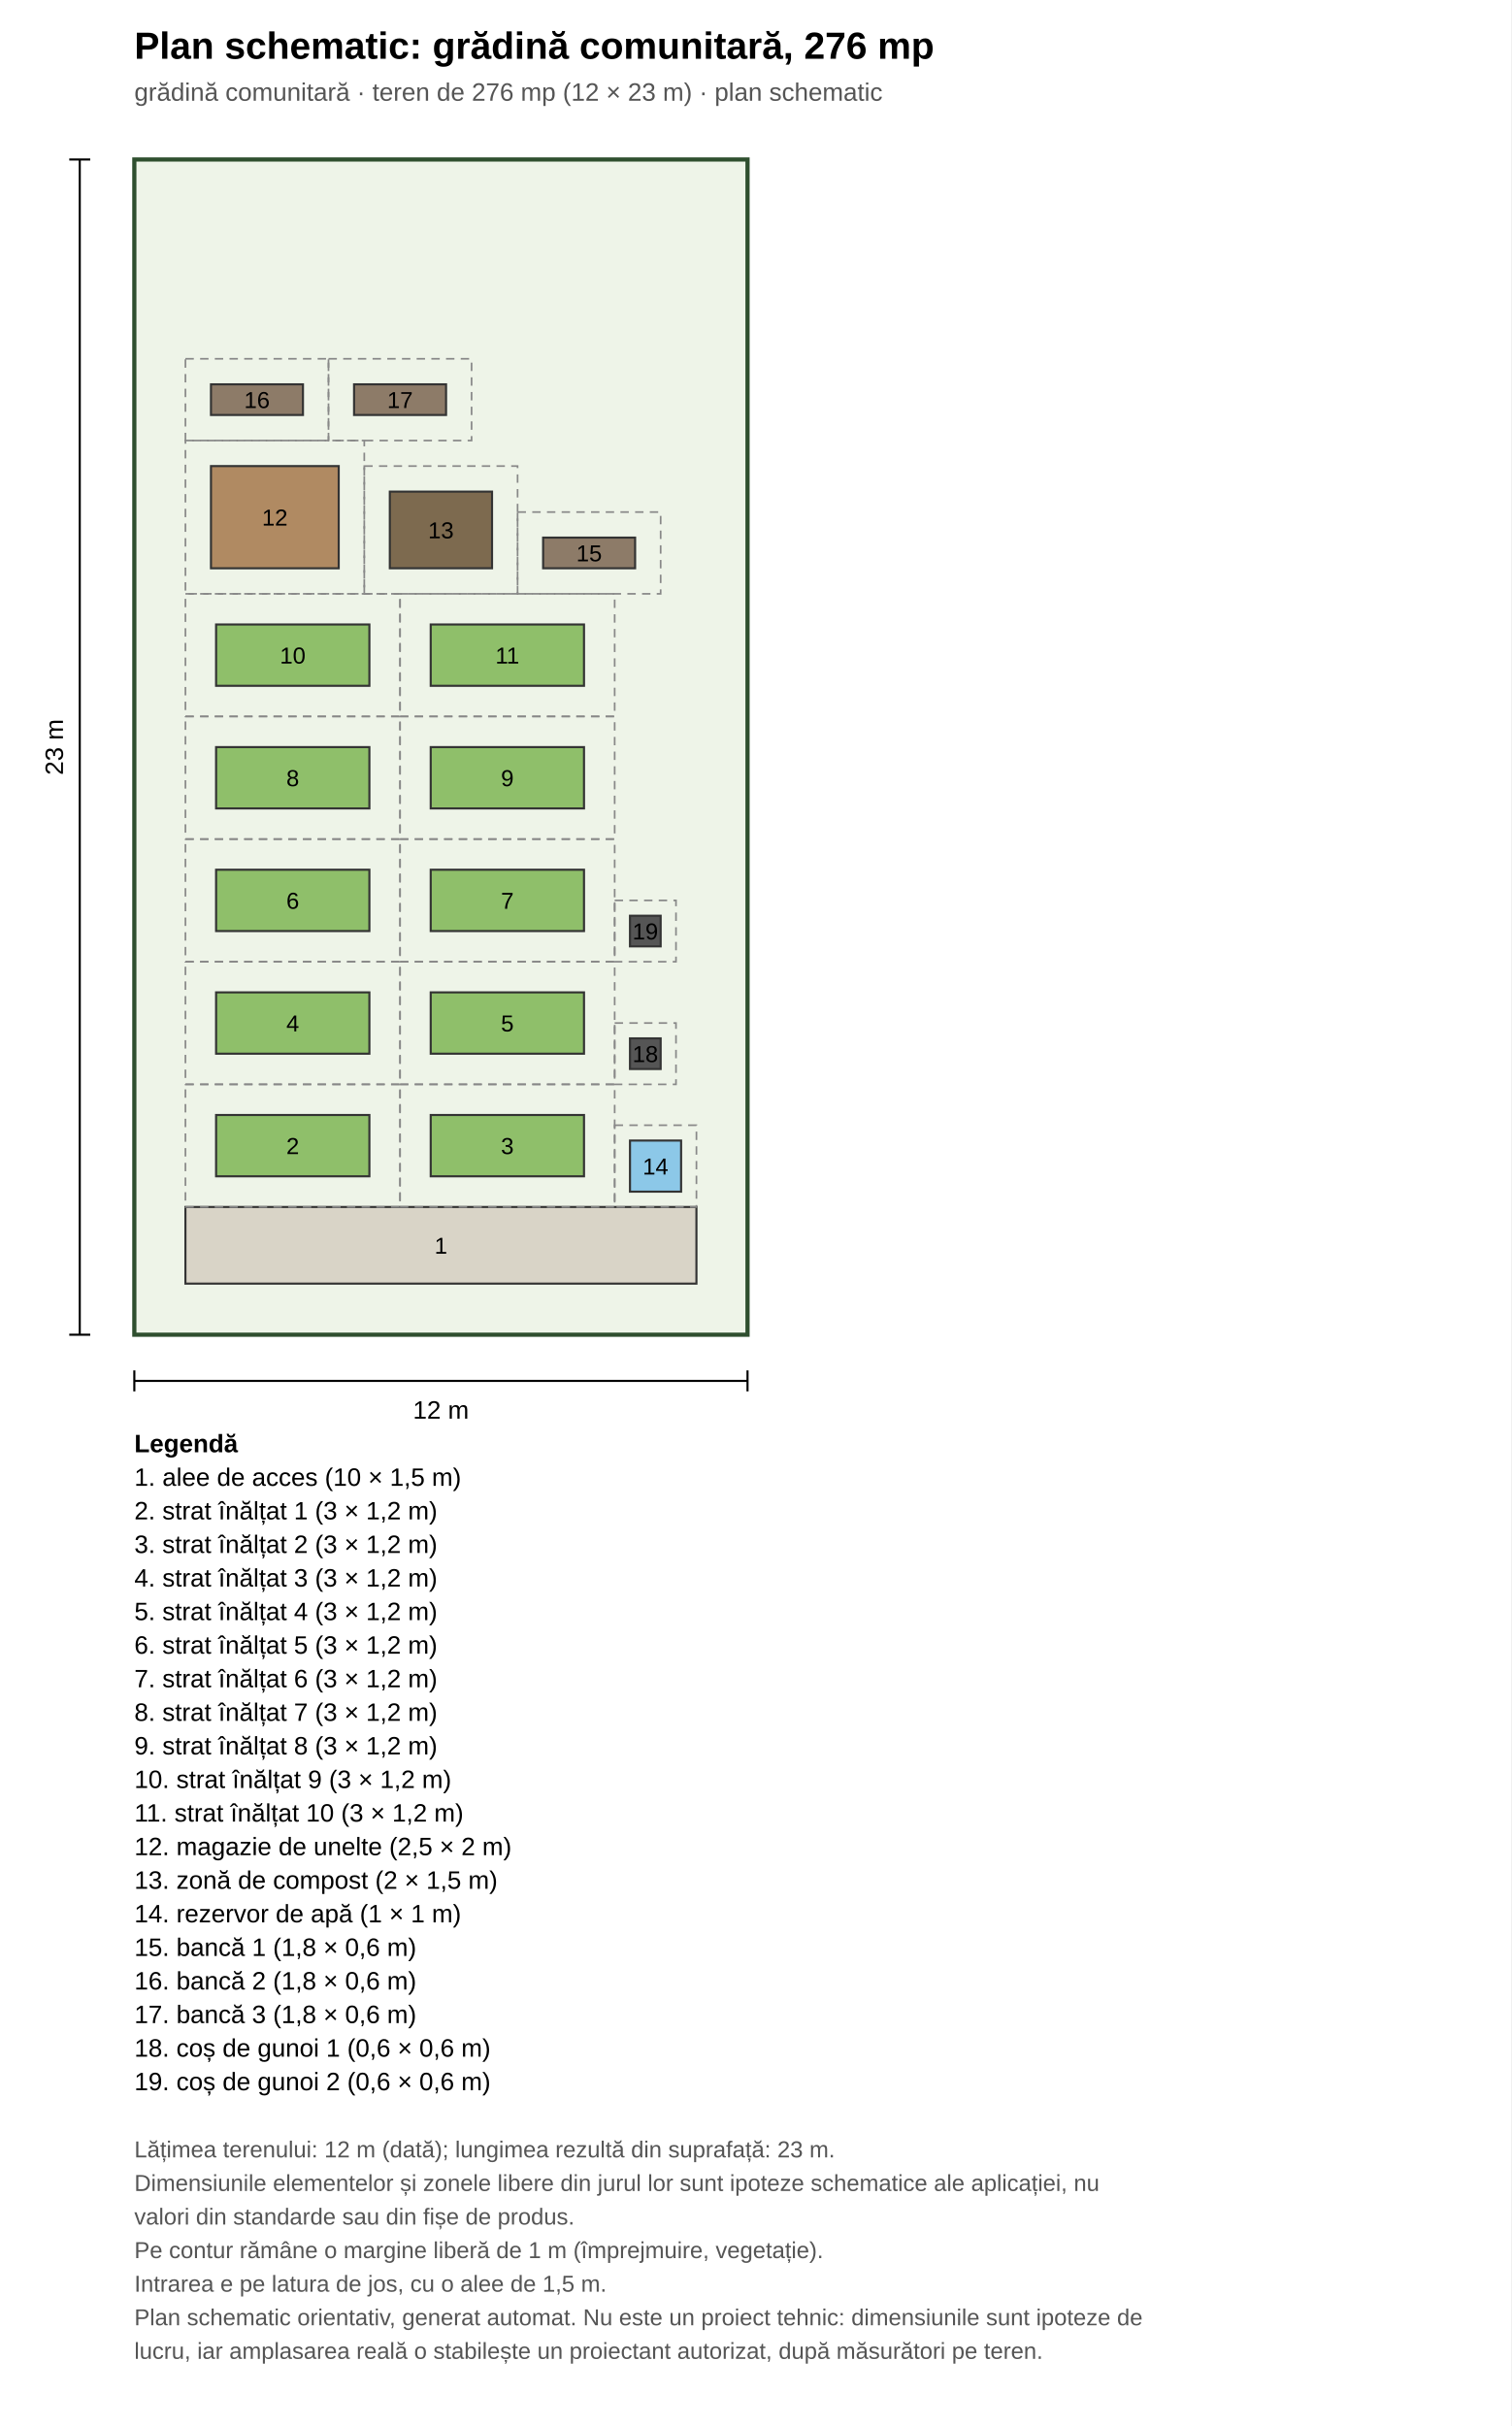
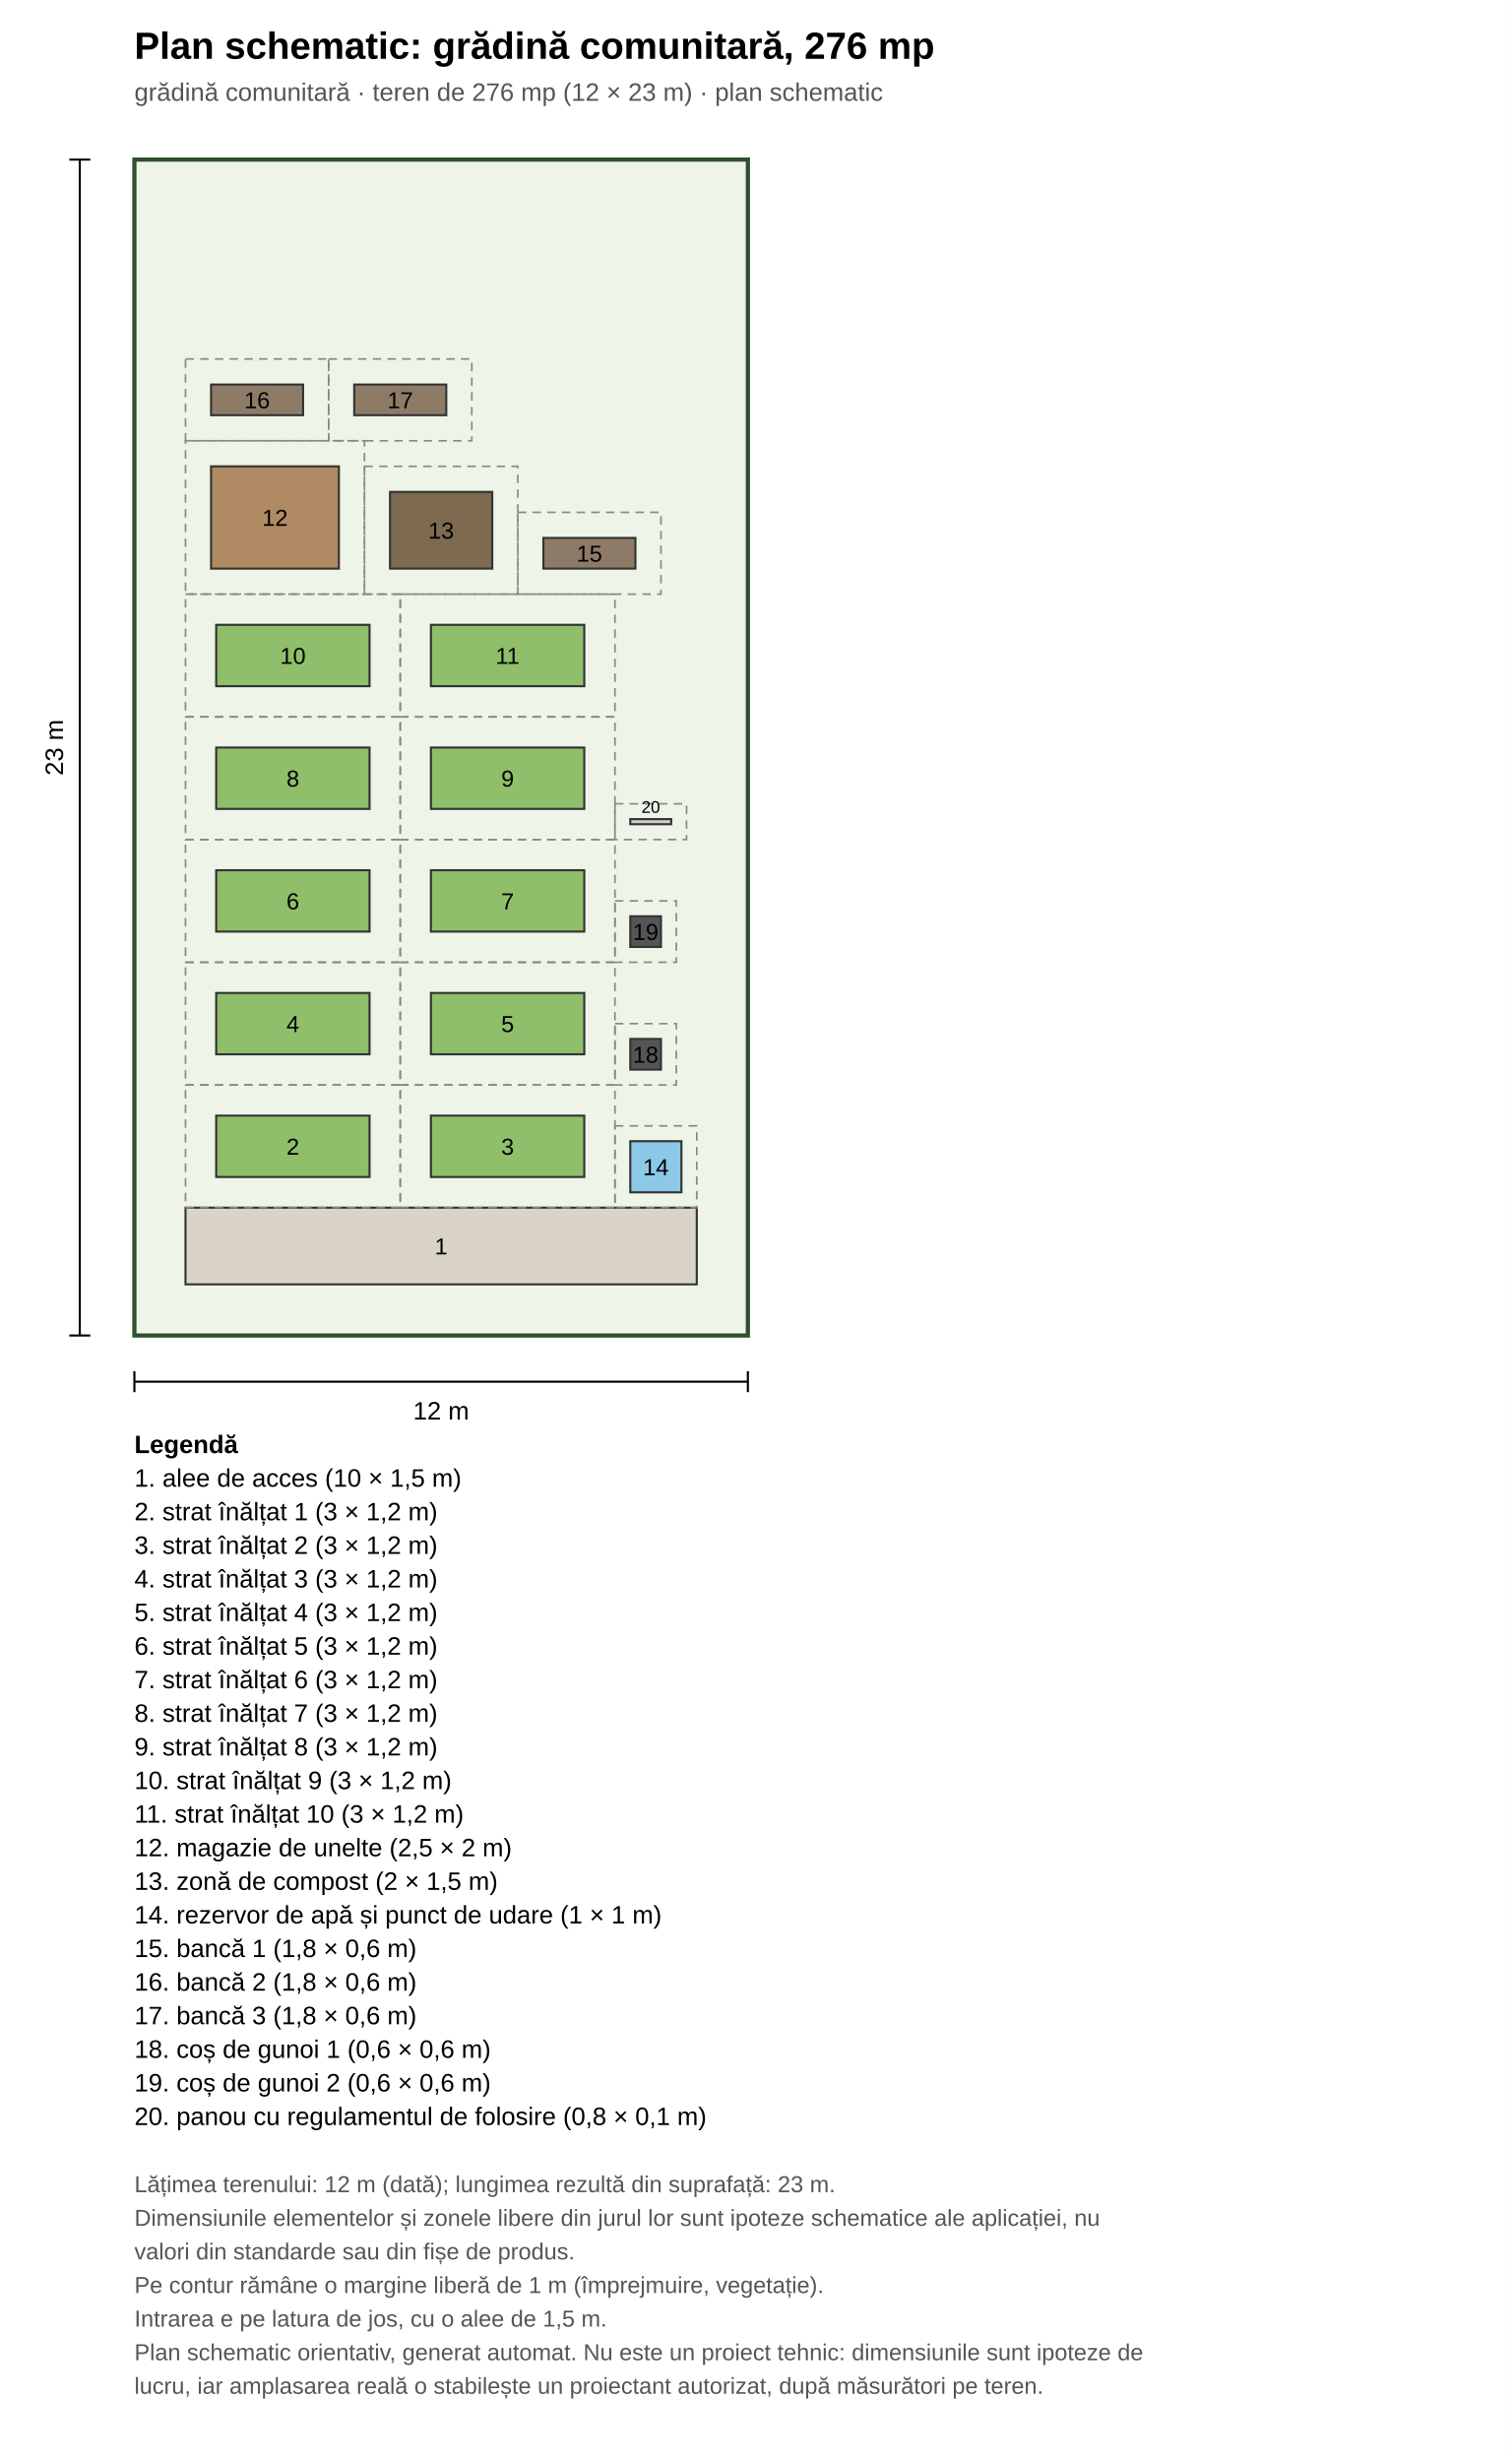
- <svg xmlns="http://www.w3.org/2000/svg" width="720" height="1156" viewBox="0 0 720 1156" font-family="Arial, Helvetica, sans-serif" font-size="12">
-   <rect width="720" height="1156" fill="#ffffff" />
+ <svg xmlns="http://www.w3.org/2000/svg" width="720" height="1172" viewBox="0 0 720 1172" font-family="Arial, Helvetica, sans-serif" font-size="12">
+   <rect width="720" height="1172" fill="#ffffff" />
  <text x="64" y="28" font-size="18" font-weight="bold">Plan schematic: grădină comunitară, 276 mp</text>
  <text x="64" y="48" fill="#555">grădină comunitară · teren de 276 mp (12 × 23 m) · plan schematic</text>
  <g id="TEREN">
    <rect x="64.0" y="76.0" width="292.17" height="560.00" fill="#eef4e8" stroke="#2f4f2f" stroke-width="2" />
  </g>
  <g id="ELEMENTE">
    <rect id="e1" x="88.35" y="575.13" width="243.48" height="36.52" fill="#d9d4c7" stroke="#333" stroke-width="1" />
    <rect x="88.35" y="516.7" width="102.26" height="58.43" fill="none" stroke="#888" stroke-width="0.8" stroke-dasharray="4 3" />
    <rect id="e2" x="102.96" y="531.3" width="73.04" height="29.22" fill="#8fbf6a" stroke="#333" stroke-width="1" />
    <rect x="190.61" y="516.7" width="102.26" height="58.43" fill="none" stroke="#888" stroke-width="0.8" stroke-dasharray="4 3" />
    <rect id="e3" x="205.22" y="531.3" width="73.04" height="29.22" fill="#8fbf6a" stroke="#333" stroke-width="1" />
    <rect x="88.35" y="458.26" width="102.26" height="58.43" fill="none" stroke="#888" stroke-width="0.8" stroke-dasharray="4 3" />
    <rect id="e4" x="102.96" y="472.87" width="73.04" height="29.22" fill="#8fbf6a" stroke="#333" stroke-width="1" />
    <rect x="190.61" y="458.26" width="102.26" height="58.43" fill="none" stroke="#888" stroke-width="0.8" stroke-dasharray="4 3" />
    <rect id="e5" x="205.22" y="472.87" width="73.04" height="29.22" fill="#8fbf6a" stroke="#333" stroke-width="1" />
    <rect x="88.35" y="399.83" width="102.26" height="58.43" fill="none" stroke="#888" stroke-width="0.8" stroke-dasharray="4 3" />
    <rect id="e6" x="102.96" y="414.43" width="73.04" height="29.22" fill="#8fbf6a" stroke="#333" stroke-width="1" />
    <rect x="190.61" y="399.83" width="102.26" height="58.43" fill="none" stroke="#888" stroke-width="0.8" stroke-dasharray="4 3" />
    <rect id="e7" x="205.22" y="414.43" width="73.04" height="29.22" fill="#8fbf6a" stroke="#333" stroke-width="1" />
    <rect x="88.35" y="341.39" width="102.26" height="58.43" fill="none" stroke="#888" stroke-width="0.8" stroke-dasharray="4 3" />
    <rect id="e8" x="102.96" y="356.0" width="73.04" height="29.22" fill="#8fbf6a" stroke="#333" stroke-width="1" />
    <rect x="190.61" y="341.39" width="102.26" height="58.43" fill="none" stroke="#888" stroke-width="0.8" stroke-dasharray="4 3" />
    <rect id="e9" x="205.22" y="356.0" width="73.04" height="29.22" fill="#8fbf6a" stroke="#333" stroke-width="1" />
    <rect x="88.35" y="282.96" width="102.26" height="58.43" fill="none" stroke="#888" stroke-width="0.8" stroke-dasharray="4 3" />
    <rect id="e10" x="102.96" y="297.57" width="73.04" height="29.22" fill="#8fbf6a" stroke="#333" stroke-width="1" />
    <rect x="190.61" y="282.96" width="102.26" height="58.43" fill="none" stroke="#888" stroke-width="0.8" stroke-dasharray="4 3" />
    <rect id="e11" x="205.22" y="297.57" width="73.04" height="29.22" fill="#8fbf6a" stroke="#333" stroke-width="1" />
    <rect x="88.35" y="209.91" width="85.22" height="73.04" fill="none" stroke="#888" stroke-width="0.8" stroke-dasharray="4 3" />
    <rect id="e12" x="100.52" y="222.09" width="60.87" height="48.70" fill="#b08a62" stroke="#333" stroke-width="1" />
    <rect x="173.57" y="222.09" width="73.04" height="60.87" fill="none" stroke="#888" stroke-width="0.8" stroke-dasharray="4 3" />
    <rect id="e13" x="185.74" y="234.26" width="48.70" height="36.52" fill="#7d6a4f" stroke="#333" stroke-width="1" />
    <rect x="292.87" y="536.17" width="38.96" height="38.96" fill="none" stroke="#888" stroke-width="0.8" stroke-dasharray="4 3" />
    <rect id="e14" x="300.17" y="543.48" width="24.35" height="24.35" fill="#8cc8e8" stroke="#333" stroke-width="1" />
    <rect x="246.61" y="244.0" width="68.17" height="38.96" fill="none" stroke="#888" stroke-width="0.8" stroke-dasharray="4 3" />
    <rect id="e15" x="258.78" y="256.17" width="43.83" height="14.61" fill="#8d7b68" stroke="#333" stroke-width="1" />
    <rect x="88.35" y="170.96" width="68.17" height="38.96" fill="none" stroke="#888" stroke-width="0.8" stroke-dasharray="4 3" />
    <rect id="e16" x="100.52" y="183.13" width="43.83" height="14.61" fill="#8d7b68" stroke="#333" stroke-width="1" />
    <rect x="156.52" y="170.96" width="68.17" height="38.96" fill="none" stroke="#888" stroke-width="0.8" stroke-dasharray="4 3" />
    <rect id="e17" x="168.7" y="183.13" width="43.83" height="14.61" fill="#8d7b68" stroke="#333" stroke-width="1" />
    <rect x="292.87" y="487.48" width="29.22" height="29.22" fill="none" stroke="#888" stroke-width="0.8" stroke-dasharray="4 3" />
    <rect id="e18" x="300.17" y="494.78" width="14.61" height="14.61" fill="#555555" stroke="#333" stroke-width="1" />
    <rect x="292.87" y="429.04" width="29.22" height="29.22" fill="none" stroke="#888" stroke-width="0.8" stroke-dasharray="4 3" />
    <rect id="e19" x="300.17" y="436.35" width="14.61" height="14.61" fill="#555555" stroke="#333" stroke-width="1" />
+     <rect x="292.87" y="382.78" width="34.09" height="17.04" fill="none" stroke="#888" stroke-width="0.8" stroke-dasharray="4 3" />
+     <rect id="e20" x="300.17" y="390.09" width="19.48" height="2.43" fill="#cccccc" stroke="#333" stroke-width="1" />
  </g>
  <g id="TEXT">
    <text x="210.09" y="597.39" text-anchor="middle" font-size="11">1</text>
    <text x="139.48" y="549.91" text-anchor="middle" font-size="11">2</text>
    <text x="241.74" y="549.91" text-anchor="middle" font-size="11">3</text>
    <text x="139.48" y="491.48" text-anchor="middle" font-size="11">4</text>
    <text x="241.74" y="491.48" text-anchor="middle" font-size="11">5</text>
    <text x="139.48" y="433.04" text-anchor="middle" font-size="11">6</text>
    <text x="241.74" y="433.04" text-anchor="middle" font-size="11">7</text>
    <text x="139.48" y="374.61" text-anchor="middle" font-size="11">8</text>
    <text x="241.74" y="374.61" text-anchor="middle" font-size="11">9</text>
-     <text x="139.48" y="316.18" text-anchor="middle" font-size="11">10</text>
-     <text x="241.74" y="316.18" text-anchor="middle" font-size="11">11</text>
-     <text x="130.95" y="250.44" text-anchor="middle" font-size="11">12</text>
+     <text x="139.48" y="316.17" text-anchor="middle" font-size="11">10</text>
+     <text x="241.74" y="316.17" text-anchor="middle" font-size="11">11</text>
+     <text x="130.96" y="250.43" text-anchor="middle" font-size="11">12</text>
    <text x="210.09" y="256.52" text-anchor="middle" font-size="11">13</text>
-     <text x="312.34" y="559.65" text-anchor="middle" font-size="11">14</text>
-     <text x="280.69" y="267.47" text-anchor="middle" font-size="11">15</text>
+     <text x="312.35" y="559.65" text-anchor="middle" font-size="11">14</text>
+     <text x="280.7" y="267.48" text-anchor="middle" font-size="11">15</text>
    <text x="122.43" y="194.43" text-anchor="middle" font-size="11">16</text>
    <text x="190.61" y="194.43" text-anchor="middle" font-size="11">17</text>
-     <text x="307.47" y="506.08" text-anchor="middle" font-size="11">18</text>
-     <text x="307.47" y="447.65" text-anchor="middle" font-size="11">19</text>
+     <text x="307.48" y="506.09" text-anchor="middle" font-size="11">18</text>
+     <text x="307.48" y="447.65" text-anchor="middle" font-size="11">19</text>
+     <text x="309.91" y="387.09" text-anchor="middle" font-size="8">20</text>
  </g>
  <g id="COTE" stroke="#000" stroke-width="1">
    <line x1="64.0" y1="658.0" x2="356.17" y2="658.0" />
    <line x1="64.0" y1="653.0" x2="64.0" y2="663.0" />
    <line x1="356.17" y1="653.0" x2="356.17" y2="663.0" />
    <line x1="38" y1="636.0" x2="38" y2="76.0" />
    <line x1="33" y1="636.0" x2="43" y2="636.0" />
    <line x1="33" y1="76.0" x2="43" y2="76.0" />
  </g>
  <text x="210.09" y="676.0" text-anchor="middle">12 m</text>
  <text x="30" y="356.0" text-anchor="middle" transform="rotate(-90 30 356.0)">23 m</text>
  <text x="64" y="692.0" font-weight="bold">Legendă</text>
  <text x="64" y="708.0">1. alee de acces (10 × 1,5 m)</text>
  <text x="64" y="724.0">2. strat înălțat 1 (3 × 1,2 m)</text>
  <text x="64" y="740.0">3. strat înălțat 2 (3 × 1,2 m)</text>
  <text x="64" y="756.0">4. strat înălțat 3 (3 × 1,2 m)</text>
  <text x="64" y="772.0">5. strat înălțat 4 (3 × 1,2 m)</text>
  <text x="64" y="788.0">6. strat înălțat 5 (3 × 1,2 m)</text>
  <text x="64" y="804.0">7. strat înălțat 6 (3 × 1,2 m)</text>
  <text x="64" y="820.0">8. strat înălțat 7 (3 × 1,2 m)</text>
  <text x="64" y="836.0">9. strat înălțat 8 (3 × 1,2 m)</text>
  <text x="64" y="852.0">10. strat înălțat 9 (3 × 1,2 m)</text>
  <text x="64" y="868.0">11. strat înălțat 10 (3 × 1,2 m)</text>
  <text x="64" y="884.0">12. magazie de unelte (2,5 × 2 m)</text>
  <text x="64" y="900.0">13. zonă de compost (2 × 1,5 m)</text>
-   <text x="64" y="916.0">14. rezervor de apă (1 × 1 m)</text>
+   <text x="64" y="916.0">14. rezervor de apă și punct de udare (1 × 1 m)</text>
  <text x="64" y="932.0">15. bancă 1 (1,8 × 0,6 m)</text>
  <text x="64" y="948.0">16. bancă 2 (1,8 × 0,6 m)</text>
  <text x="64" y="964.0">17. bancă 3 (1,8 × 0,6 m)</text>
  <text x="64" y="980.0">18. coș de gunoi 1 (0,6 × 0,6 m)</text>
  <text x="64" y="996.0">19. coș de gunoi 2 (0,6 × 0,6 m)</text>
-   <text x="64" y="1028.0" font-size="11" fill="#555">Lățimea terenului: 12 m (dată); lungimea rezultă din suprafață: 23 m.</text>
-   <text x="64" y="1044.0" font-size="11" fill="#555">Dimensiunile elementelor și zonele libere din jurul lor sunt ipoteze schematice ale aplicației, nu</text>
-   <text x="64" y="1060.0" font-size="11" fill="#555">valori din standarde sau din fișe de produs.</text>
-   <text x="64" y="1076.0" font-size="11" fill="#555">Pe contur rămâne o margine liberă de 1 m (împrejmuire, vegetație).</text>
-   <text x="64" y="1092.0" font-size="11" fill="#555">Intrarea e pe latura de jos, cu o alee de 1,5 m.</text>
-   <text x="64" y="1108.0" font-size="11" fill="#555">Plan schematic orientativ, generat automat. Nu este un proiect tehnic: dimensiunile sunt ipoteze de</text>
-   <text x="64" y="1124.0" font-size="11" fill="#555">lucru, iar amplasarea reală o stabilește un proiectant autorizat, după măsurători pe teren.</text>
+   <text x="64" y="1012.0">20. panou cu regulamentul de folosire (0,8 × 0,1 m)</text>
+   <text x="64" y="1044.0" font-size="11" fill="#555">Lățimea terenului: 12 m (dată); lungimea rezultă din suprafață: 23 m.</text>
+   <text x="64" y="1060.0" font-size="11" fill="#555">Dimensiunile elementelor și zonele libere din jurul lor sunt ipoteze schematice ale aplicației, nu</text>
+   <text x="64" y="1076.0" font-size="11" fill="#555">valori din standarde sau din fișe de produs.</text>
+   <text x="64" y="1092.0" font-size="11" fill="#555">Pe contur rămâne o margine liberă de 1 m (împrejmuire, vegetație).</text>
+   <text x="64" y="1108.0" font-size="11" fill="#555">Intrarea e pe latura de jos, cu o alee de 1,5 m.</text>
+   <text x="64" y="1124.0" font-size="11" fill="#555">Plan schematic orientativ, generat automat. Nu este un proiect tehnic: dimensiunile sunt ipoteze de</text>
+   <text x="64" y="1140.0" font-size="11" fill="#555">lucru, iar amplasarea reală o stabilește un proiectant autorizat, după măsurători pe teren.</text>
</svg>
